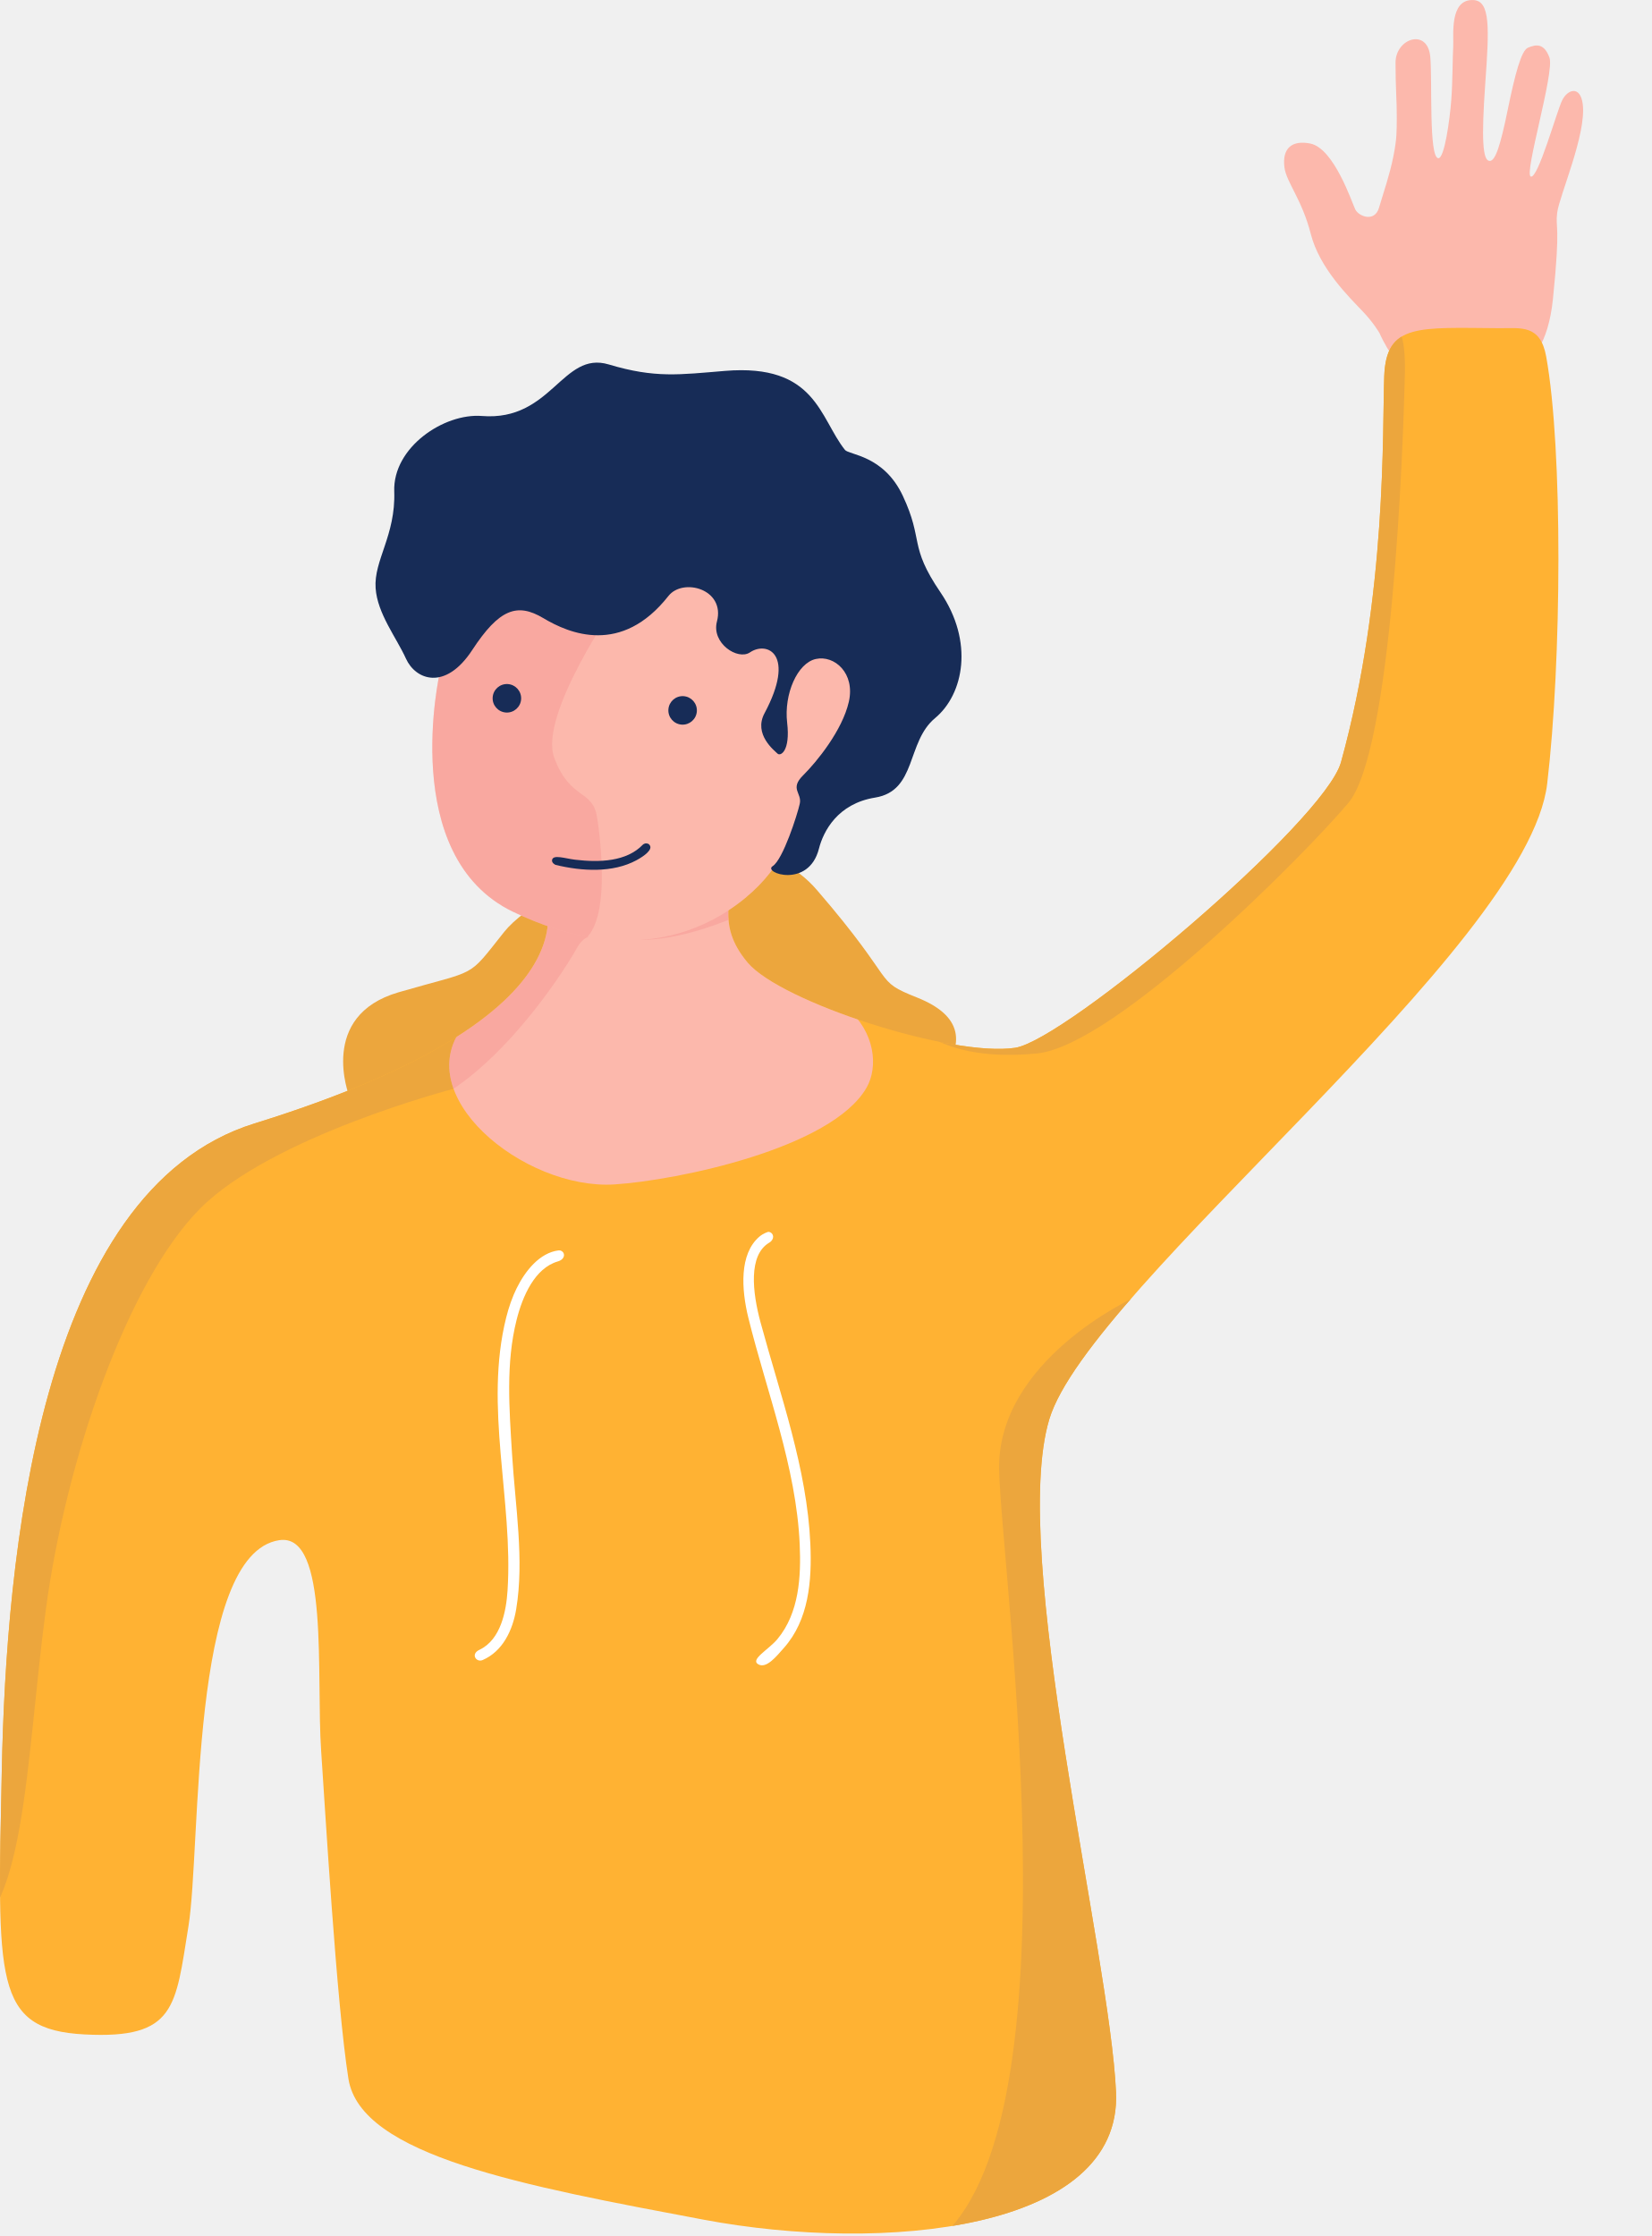
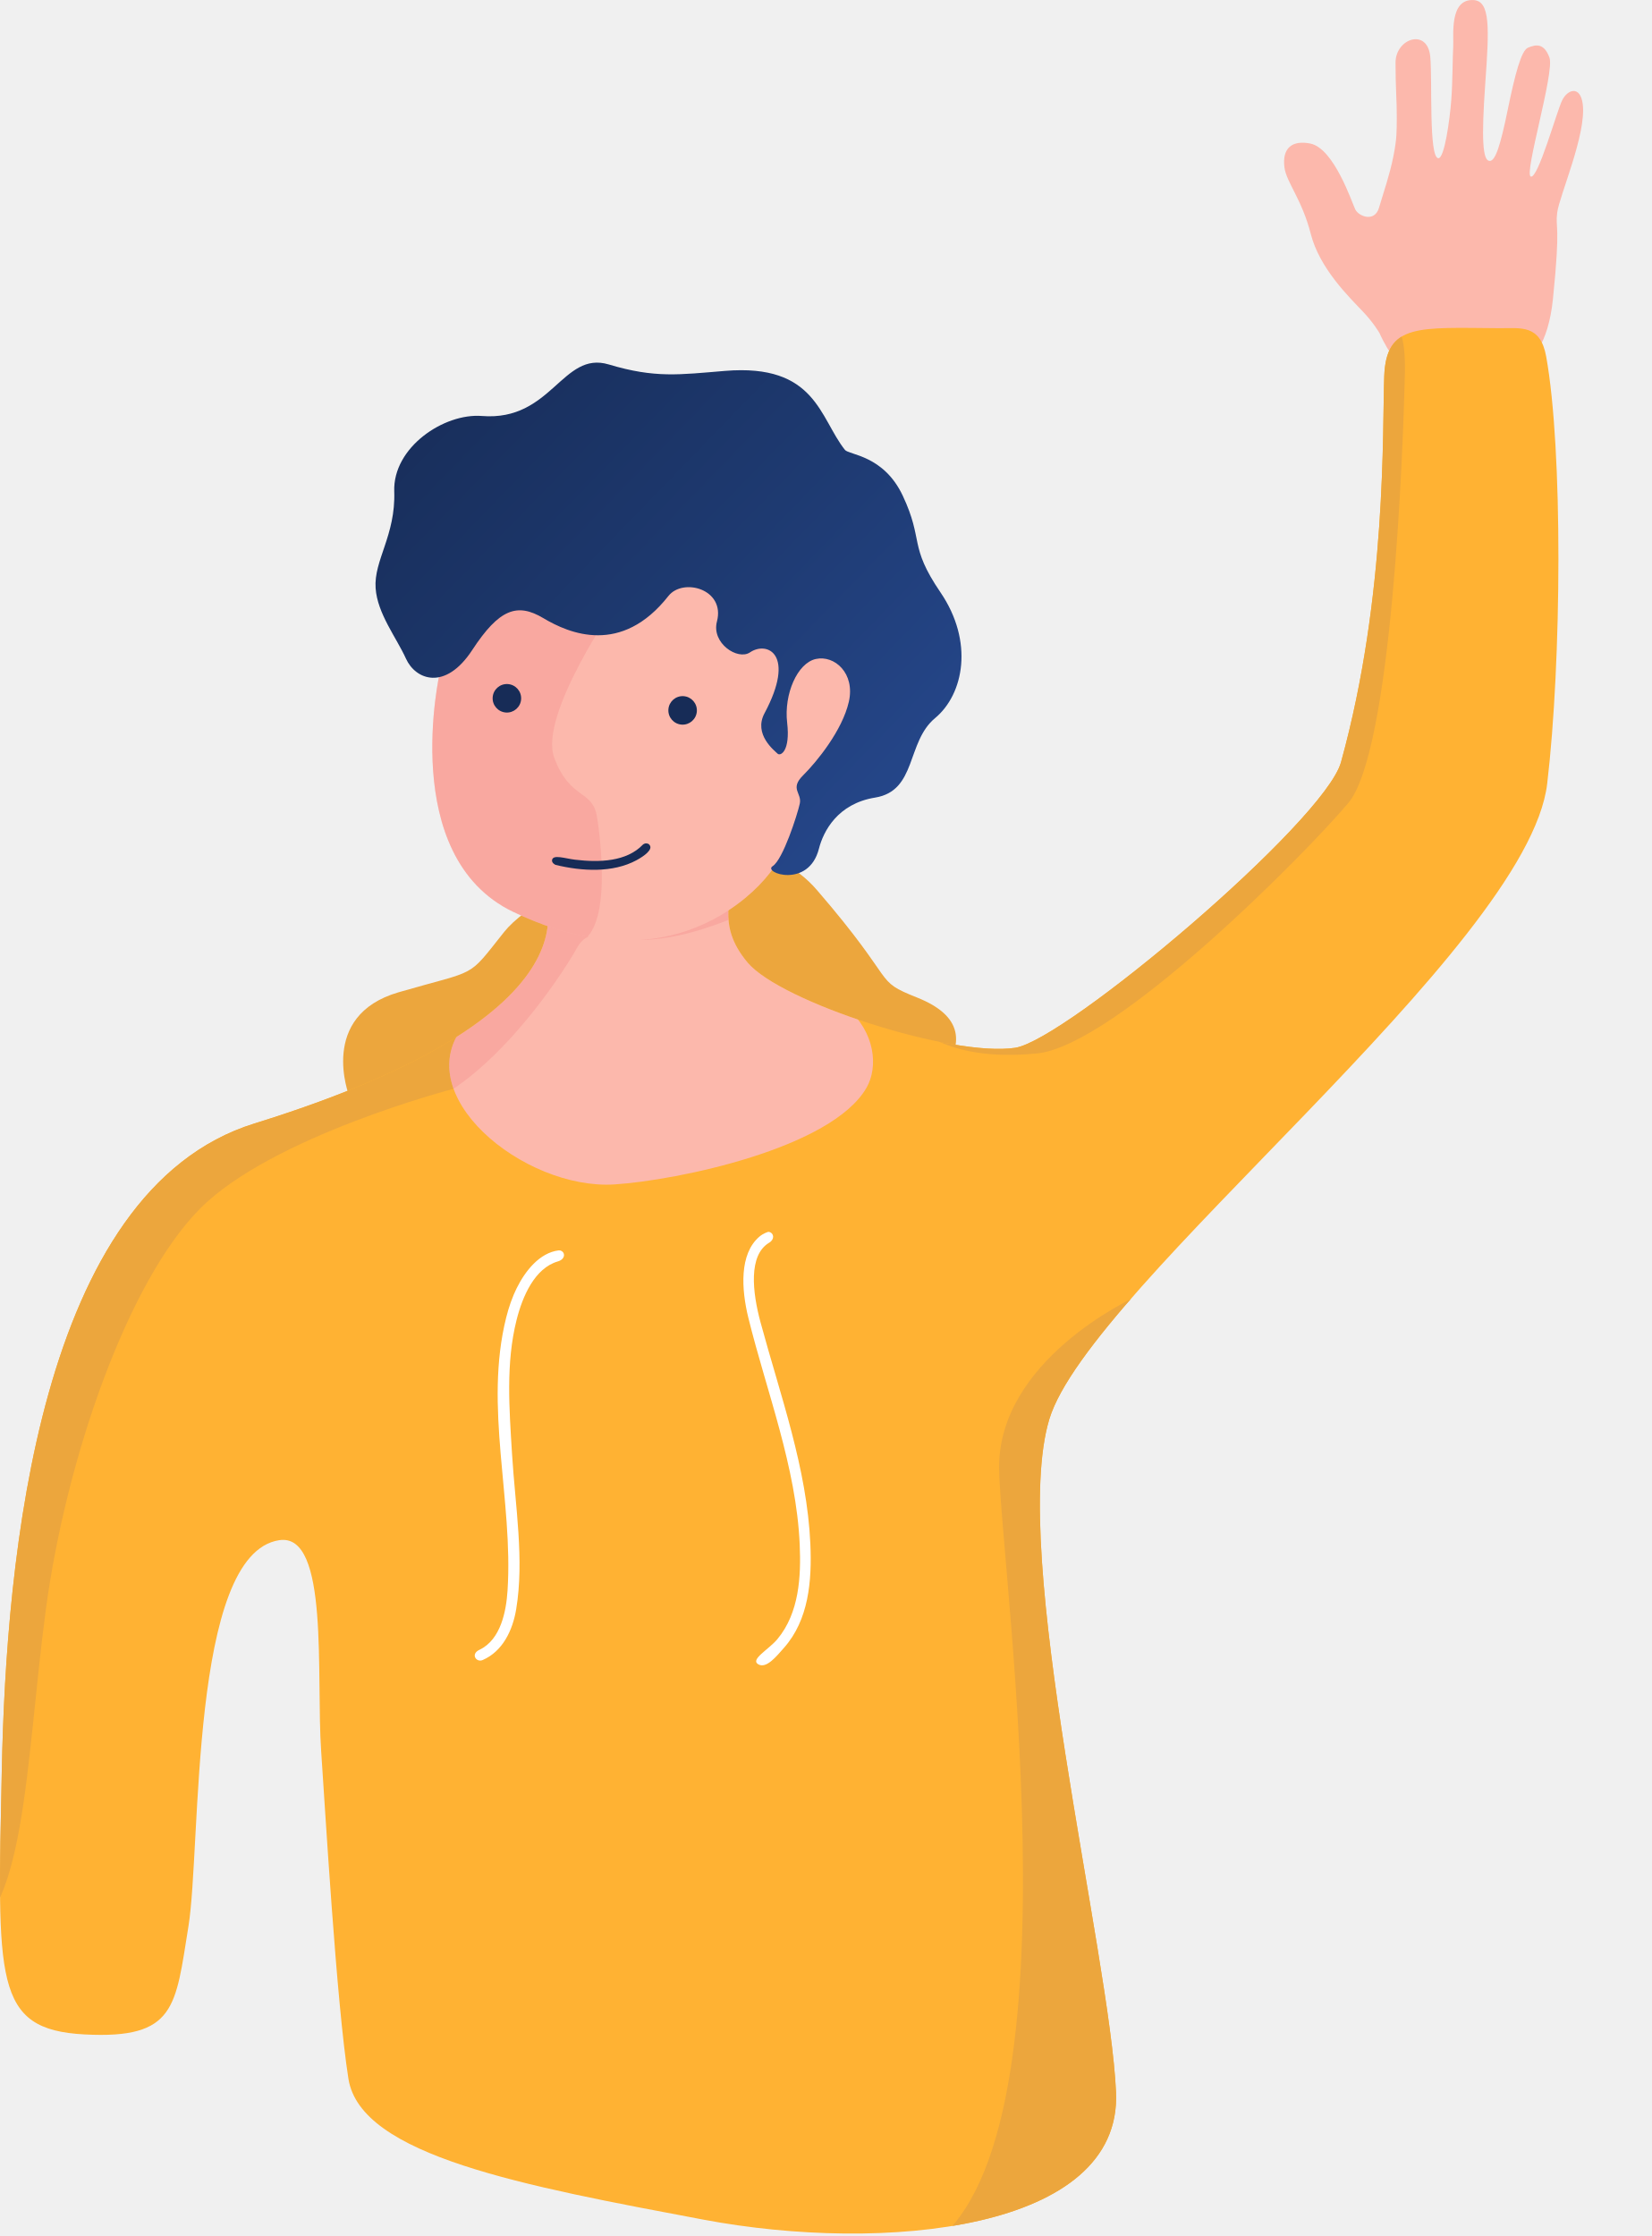
- <svg xmlns="http://www.w3.org/2000/svg" xmlns:xlink="http://www.w3.org/1999/xlink" width="100%" height="562px" viewBox="0 0 415 562" version="1.1">
-   <defs>
-     <path d="M135.523,139.683 C135.523,139.683 157.912,170.95 64.036,200.084 C9.732,216.936 1.612,309.78 0.55,362.589 C-0.512,415.399 -1.669,427.833 21.342,429.04 C44.354,430.248 44.177,422.069 47.453,401.908 C50.728,381.748 47.668,308.22 70.292,304.813 C82.932,302.91 79.492,338.867 80.816,357.868 C81.764,371.483 84.64,421.099 87.667,440.194 C90.741,459.579 131.744,467.088 176.898,475.594 C222.052,484.101 282.127,478.428 280.59,443.566 C279.053,408.705 253.729,307.897 263.814,274.436 C273.899,240.974 384.052,156.097 388.958,114.68 C392.604,83.898 392.923,30.549 388.699,7.288 C387.226,-0.824 382.296,0.228 377.035,0.195 C356.546,0.063 348.509,-1.069 348.003,12.232 C347.497,25.533 348.764,67.217 337.14,109.259 C332.997,124.244 268.059,179.128 255.222,181.063 C239.36,183.455 196.372,169.583 188.008,159.642 C179.643,149.701 184.877,142.923 183.614,135.818 C182.351,128.713 152.765,120.027 145.568,125.391 C138.371,130.754 135.523,139.683 135.523,139.683 L135.523,139.683 Z" id="path-11111" />
-     <path d="M18.797,18.124 C18.797,18.124 26.182,29.995 4.181,55.499 C-10.983,73.078 18.702,97.423 41.556,95.969 C57.228,94.972 96.267,86.928 104.96,71.588 C107.876,66.442 107.129,57.72 99.914,51.551 C92.521,45.229 78.608,41.51 77.815,40.567 C68.41,29.389 74.295,21.766 72.875,13.777 C71.454,5.788 38.185,-3.98 30.092,2.052 C21.999,8.083 18.797,18.124 18.797,18.124 L18.797,18.124 Z" id="path-33334" />
-     <path d="M8.32,49.761 C8.32,49.761 -2.341,96.009 26.671,109.999 C55.682,123.988 75.065,114.825 85.07,106.562 C95.075,98.3 97.296,89.485 100.531,80.756 C103.765,72.026 118.322,70.485 112.74,39.267 C107.158,8.05 73.649,-3.223 58.395,0.775 C43.141,4.773 16.56,17.351 13.018,28.838 C9.476,40.324 8.32,49.761 8.32,49.761 L8.32,49.761 Z" id="path-555" />
-   </defs>
-   <g id="Page-555" stroke="none" stroke-width="1" fill="none" fill-rule="evenodd">
-     <g id="human-555" transform="translate(-1, 0)">
-       <path d="M88.748,275.416 C88.748,275.416 80.865,255.288 101.189,249.397 C121.513,243.507 118.185,246.188 127.731,234.211 C137.277,222.235 185.431,199.5 206.283,223.656 C227.135,247.812 220.221,246.222 231.556,250.749 C242.89,255.276 243.723,262.193 237.2,270.882 C230.678,279.571 110.05,294.219 101.769,288.294 C93.487,282.369 88.748,275.416 88.748,275.416 Z" id="Hood" fill="#ECA63D" />
-       <path d="M347.71,83.71 C347.71,83.71 352.466,94.967 359.171,95.652 C374.713,97.24 389.008,97.499 391.305,75.182 C393.313,55.676 391.848,57.692 392.375,53.462 C392.903,49.232 399.81,33.629 398.789,26.1 C398.16,21.461 395.01,22.424 393.632,25.201 C392.253,27.977 387.552,45.054 385.735,44.371 C383.985,43.713 391.787,18.09 390.428,14.452 C389.07,10.813 387.07,11.122 385.017,11.997 C383.343,12.71 381.778,18.655 379.942,27.61 C378.107,36.565 376.84,40.525 375.378,40.452 C373.652,40.366 373.296,35.027 374.302,20.952 C375.307,6.877 375.582,0.22 371.313,0.015 C365.161,-0.28 366.421,9.151 366.244,11.741 C366.068,14.332 366.127,20.343 365.748,25.266 C365.388,29.942 364.045,39.958 362.477,39.764 C360.07,39.465 361.019,20.316 360.479,14.285 C359.824,6.953 351.76,9.643 351.746,15.728 C351.732,21.78 352.082,25.553 352.058,29.2 C352.034,32.96 352.123,34.728 351.194,39.351 C350.265,43.975 348.809,48.11 347.58,52.248 C346.479,55.954 342.47,54.404 341.609,52.599 C340.748,50.794 336.267,37.231 330.288,36.07 C325.815,35.202 323.204,37.139 323.823,42.063 C324.288,45.769 328.223,50.098 330.439,58.779 C332.654,67.46 340.01,74.591 343.615,78.388 C346.252,81.164 347.71,83.71 347.71,83.71 L347.71,83.71 Z" id="Hand" fill="#FCB8AC" />
-       <path d="M136.429,221.979 C136.429,221.979 158.818,253.246 64.942,282.38 C10.638,299.232 2.518,392.076 1.456,444.885 C0.394,497.694 -0.764,510.129 22.248,511.336 C45.259,512.544 45.083,504.364 48.358,484.204 C51.633,464.043 48.573,390.516 71.198,387.109 C83.837,385.205 80.398,421.163 81.722,440.164 C82.67,453.779 85.545,503.395 88.573,522.49 C91.647,541.874 132.649,549.384 177.804,557.89 C222.958,566.396 283.033,560.724 281.496,525.862 C279.959,491 254.634,390.193 264.72,356.731 C274.805,323.27 384.957,238.393 389.864,196.976 C393.51,166.193 393.828,112.845 389.605,89.584 C388.132,81.471 383.202,82.524 377.941,82.49 C357.452,82.359 349.414,81.227 348.908,94.528 C348.403,107.829 349.669,149.513 338.046,191.555 C333.903,206.54 268.965,261.424 256.128,263.359 C240.266,265.75 197.278,251.879 188.913,241.938 C180.549,231.997 185.783,225.218 184.52,218.114 C183.257,211.009 153.67,202.322 146.473,207.686 C139.276,213.05 136.429,221.979 136.429,221.979 L136.429,221.979 Z" id="Body" fill="#FFB233" />
-       <g id="Clipped" transform="translate(0.905719, 82.29574)">
-         <mask id="mask-222" fill="white">
-           <use xlink:href="#path-11111" />
+ <svg xmlns="http://www.w3.org/2000/svg" width="100%" height="562px" viewBox="0 0 415 562" version="1.1">
+   <g id="human-2" clip-path="url(#clip0_150563_36651)">
+     <path id="Hood" fill-rule="evenodd" clip-rule="evenodd" d="M87.748 275.416C87.748 275.416 79.865 255.288 100.189 249.397C120.513 243.507 117.185 246.188 126.731 234.211C136.277 222.235 184.431 199.5 205.283 223.656C226.135 247.812 219.221 246.222 230.556 250.749C241.89 255.276 242.723 262.193 236.2 270.882C229.678 279.571 109.05 294.219 100.769 288.294C92.487 282.369 87.748 275.416 87.748 275.416Z" fill="#ECA63D" />
+     <path id="Hand" fill-rule="evenodd" clip-rule="evenodd" d="M346.71 83.71C346.71 83.71 351.466 94.966 358.171 95.652C373.713 97.24 388.008 97.499 390.305 75.182C392.313 55.676 390.848 57.692 391.376 53.462C391.903 49.232 398.81 33.629 397.789 26.1C397.16 21.46 394.011 22.424 392.632 25.201C391.253 27.977 386.552 45.054 384.735 44.371C382.985 43.713 390.787 18.09 389.428 14.452C388.07 10.813 386.07 11.122 384.017 11.997C382.343 12.71 380.778 18.655 378.942 27.61C377.107 36.564 375.84 40.525 374.378 40.452C372.652 40.366 372.296 35.027 373.302 20.952C374.307 6.877 374.582 0.22 370.313 0.015C364.161 -0.28 365.421 9.15 365.244 11.741C365.068 14.332 365.127 20.343 364.748 25.266C364.388 29.942 363.045 39.958 361.477 39.764C359.07 39.465 360.019 20.316 359.48 14.285C358.824 6.953 350.76 9.643 350.746 15.728C350.732 21.78 351.082 25.553 351.058 29.2C351.034 32.96 351.123 34.728 350.194 39.351C349.265 43.975 347.809 48.11 346.58 52.248C345.479 55.953 341.47 54.404 340.609 52.599C339.748 50.794 335.267 37.231 329.288 36.07C324.815 35.201 322.204 37.139 322.823 42.063C323.288 45.769 327.223 50.098 329.439 58.779C331.654 67.46 339.01 74.59 342.615 78.388C345.252 81.164 346.71 83.71 346.71 83.71Z" fill="#FCB8AC" />
+     <path id="Body" fill-rule="evenodd" clip-rule="evenodd" d="M135.429 221.979C135.429 221.979 157.818 253.246 63.942 282.38C9.638 299.232 1.518 392.076 0.456 444.885C-0.606 497.694 -1.764 510.129 21.248 511.336C44.259 512.544 44.083 504.364 47.358 484.204C50.633 464.044 47.573 390.516 70.198 387.109C82.838 385.205 79.398 421.163 80.722 440.164C81.67 453.779 84.545 503.395 87.573 522.49C90.647 541.874 131.65 549.384 176.804 557.89C221.958 566.396 282.033 560.724 280.496 525.862C278.959 491 253.634 390.193 263.72 356.732C273.805 323.27 383.957 238.393 388.864 196.976C392.51 166.193 392.828 112.845 388.605 89.584C387.132 81.472 382.202 82.524 376.941 82.49C356.452 82.359 348.414 81.227 347.909 94.528C347.403 107.829 348.67 149.513 337.046 191.555C332.903 206.54 267.965 261.424 255.128 263.359C239.266 265.75 196.278 251.879 187.913 241.938C179.549 231.997 184.783 225.218 183.52 218.114C182.257 211.009 152.67 202.323 145.473 207.686C138.276 213.05 135.429 221.979 135.429 221.979Z" fill="#FFB233" />
+     <g id="Clipped">
+       <g id="Mask group">
+         <mask id="mask0_150563_36651" style="mask-type:luminance" maskUnits="userSpaceOnUse" x="-1" y="82" width="393" height="480">
+           <g id="Group">
+             <path id="Vector" d="M135.429 221.979C135.429 221.979 157.818 253.246 63.942 282.38C9.638 299.232 1.518 392.076 0.456 444.885C-0.606 497.694 -1.764 510.129 21.248 511.336C44.259 512.544 44.083 504.364 47.358 484.204C50.633 464.044 47.573 390.516 70.198 387.109C82.838 385.205 79.398 421.163 80.722 440.164C81.67 453.779 84.545 503.395 87.573 522.49C90.647 541.874 131.65 549.384 176.804 557.89C221.958 566.396 282.033 560.724 280.496 525.862C278.959 491 253.634 390.193 263.72 356.732C273.805 323.27 383.957 238.393 388.864 196.976C392.51 166.193 392.828 112.845 388.605 89.584C387.132 81.472 382.202 82.524 376.941 82.49C356.452 82.359 348.414 81.227 347.909 94.528C347.403 107.829 348.67 149.513 337.046 191.555C332.903 206.54 267.965 261.424 255.128 263.359C239.266 265.75 196.278 251.879 187.913 241.938C179.549 231.997 184.783 225.218 183.52 218.114C182.257 211.009 152.67 202.323 145.473 207.686C138.276 213.05 135.429 221.979 135.429 221.979Z" fill="white" />
+           </g>
        </mask>
-         <g id="Path" />
-         <path d="M284.888,243.962 C284.888,243.962 250.594,259.626 251.212,287.184 C251.829,314.742 273.368,463.731 230.809,483.915 C188.251,504.098 274.683,566.42 330.514,499.078 C386.345,431.735 301.745,447.604 284.655,354.295 C270.862,278.983 269.252,279.436 272.107,268.437 C274.961,257.437 284.888,243.962 284.888,243.962 L284.888,243.962 Z" id="Path" fill="#ECA63D" mask="url(#mask-222)" />
-         <path d="M114.126,191.354 C114.126,191.354 68.504,203.23 50.358,221.499 C32.211,239.769 16.707,284.256 11.612,322.281 C6.518,360.307 6.584,401.894 -10.375,404.557 C-27.334,407.22 -11.04,358.561 -2.502,307.653 C6.035,256.744 22.903,204.507 66.042,191.924 C109.182,179.34 115.107,174.065 115.001,176.851 C114.896,179.637 116.107,184.63 115.849,186.838 C115.592,189.047 114.126,191.354 114.126,191.354 Z" id="Path" fill="#ECA63D" mask="url(#mask-222)" />
-         <path d="M344.974,1.706 C344.974,1.706 353.63,-8.628 353.19,11.414 C352.75,31.457 349.926,106.508 338.958,119.546 C327.99,132.584 280.344,180.589 260.689,182.485 C244.46,184.05 236.289,180.099 231.545,177 C226.8,173.902 244.572,182.631 259.804,172.685 C275.037,162.739 328.764,127.895 334.825,92.406 C340.887,56.917 344.445,9.063 344.445,9.063 L344.974,1.706 Z" id="Path" fill="#ECA63D" mask="url(#mask-222)" />
-         <path d="M131.764,137.551 C131.764,137.551 139.149,149.423 117.148,174.926 C101.983,192.505 131.669,216.851 154.523,215.397 C170.195,214.4 209.234,206.356 217.927,191.016 C220.843,185.869 220.096,177.148 212.881,170.978 C205.487,164.656 191.575,160.937 190.782,159.995 C181.376,148.816 187.262,141.194 185.841,133.205 C184.421,125.215 151.152,115.448 143.059,121.479 C134.966,127.511 131.764,137.551 131.764,137.551 L131.764,137.551 Z" id="Path" fill="#FCB8AC" mask="url(#mask-222)" />
-         <g mask="url(#mask-222)">
-           <g transform="translate(112.9668, 119.4276)">
-             <mask id="mask-4444" fill="white">
-               <use xlink:href="#path-33334" />
-             </mask>
-             <g id="Path" stroke="none" fill="none" />
-             <path d="M72.24,26.587 C72.24,26.587 76.565,26.886 71.633,28.916 C41.182,41.453 36.921,27.725 31.959,36.849 C29.177,41.965 6.158,78.654 -17.862,78.791 C-41.882,78.927 -13.309,58.087 -3.166,51.403 C6.978,44.718 18.369,34.665 20.219,27.735 C22.068,20.805 14.44,20.607 27.848,19.692 C41.256,18.777 63.599,21.762 66.442,23.265 C69.284,24.767 72.24,26.587 72.24,26.587 Z" id="Path" stroke="none" fill-opacity="0.34" fill="#F48A8B" fill-rule="evenodd" mask="url(#mask-4444)" />
+         <g mask="url(#mask0_150563_36651)">
+           <path id="Path" fill-rule="evenodd" clip-rule="evenodd" d="M284.794 326.258C284.794 326.258 250.5 341.922 251.118 369.48C251.735 397.037 273.273 546.027 230.715 566.21C188.157 586.394 274.589 648.716 330.42 581.373C386.251 514.031 301.651 529.9 284.561 436.59C270.768 361.279 269.158 361.732 272.013 350.732C274.867 339.733 284.794 326.258 284.794 326.258Z" fill="#ECA63D" />
+         </g>
+       </g>
+       <g id="Mask group_2">
+         <mask id="mask1_150563_36651" style="mask-type:luminance" maskUnits="userSpaceOnUse" x="-1" y="82" width="393" height="480">
+           <g id="Group_2">
+             <path id="Vector_2" d="M135.429 221.979C135.429 221.979 157.818 253.246 63.942 282.38C9.638 299.232 1.518 392.076 0.456 444.885C-0.606 497.694 -1.764 510.129 21.248 511.336C44.259 512.544 44.083 504.364 47.358 484.204C50.633 464.044 47.573 390.516 70.198 387.109C82.838 385.205 79.398 421.163 80.722 440.164C81.67 453.779 84.545 503.395 87.573 522.49C90.647 541.874 131.65 549.384 176.804 557.89C221.958 566.396 282.033 560.724 280.496 525.862C278.959 491 253.634 390.193 263.72 356.732C273.805 323.27 383.957 238.393 388.864 196.976C392.51 166.193 392.828 112.845 388.605 89.584C387.132 81.472 382.202 82.524 376.941 82.49C356.452 82.359 348.414 81.227 347.909 94.528C347.403 107.829 348.67 149.513 337.046 191.555C332.903 206.54 267.965 261.424 255.128 263.359C239.266 265.75 196.278 251.879 187.913 241.938C179.549 231.997 184.783 225.218 183.52 218.114C182.257 211.009 152.67 202.323 145.473 207.686C138.276 213.05 135.429 221.979 135.429 221.979Z" fill="white" />
+           </g>
+         </mask>
+         <g mask="url(#mask1_150563_36651)">
+           <path id="Path_2" fill-rule="evenodd" clip-rule="evenodd" d="M114.031 273.65C114.031 273.65 68.41 285.525 50.264 303.795C32.117 322.065 16.612 366.552 11.518 404.577C6.423 442.602 6.49 484.189 -10.469 486.852C-27.428 489.515 -11.134 440.857 -2.596 389.948C5.941 339.039 22.808 286.803 65.948 274.219C109.088 261.636 115.012 256.36 114.907 259.147C114.802 261.933 116.013 266.926 115.755 269.134C115.498 271.342 114.031 273.65 114.031 273.65Z" fill="#ECA63D" />
+         </g>
+       </g>
+       <g id="Mask group_3">
+         <mask id="mask2_150563_36651" style="mask-type:luminance" maskUnits="userSpaceOnUse" x="-1" y="82" width="393" height="480">
+           <g id="Group_3">
+             <path id="Vector_3" d="M135.429 221.979C135.429 221.979 157.818 253.246 63.942 282.38C9.638 299.232 1.518 392.076 0.456 444.885C-0.606 497.694 -1.764 510.129 21.248 511.336C44.259 512.544 44.083 504.364 47.358 484.204C50.633 464.044 47.573 390.516 70.198 387.109C82.838 385.205 79.398 421.163 80.722 440.164C81.67 453.779 84.545 503.395 87.573 522.49C90.647 541.874 131.65 549.384 176.804 557.89C221.958 566.396 282.033 560.724 280.496 525.862C278.959 491 253.634 390.193 263.72 356.732C273.805 323.27 383.957 238.393 388.864 196.976C392.51 166.193 392.828 112.845 388.605 89.584C387.132 81.472 382.202 82.524 376.941 82.49C356.452 82.359 348.414 81.227 347.909 94.528C347.403 107.829 348.67 149.513 337.046 191.555C332.903 206.54 267.965 261.424 255.128 263.359C239.266 265.75 196.278 251.879 187.913 241.938C179.549 231.997 184.783 225.218 183.52 218.114C182.257 211.009 152.67 202.323 145.473 207.686C138.276 213.05 135.429 221.979 135.429 221.979Z" fill="white" />
+           </g>
+         </mask>
+         <g mask="url(#mask2_150563_36651)">
+           <path id="Path_3" fill-rule="evenodd" clip-rule="evenodd" d="M344.879 84.001C344.879 84.001 353.536 73.667 353.096 93.71C352.655 113.753 349.832 188.803 338.864 201.841C327.896 214.88 280.25 262.885 260.594 264.78C244.365 266.345 236.195 262.394 231.451 259.296C226.706 256.197 244.478 264.926 259.71 254.981C274.943 245.035 328.67 210.191 334.731 174.702C340.793 139.213 344.351 91.358 344.351 91.358L344.879 84.001Z" fill="#ECA63D" />
+         </g>
+       </g>
+       <g id="Mask group_4">
+         <mask id="mask3_150563_36651" style="mask-type:luminance" maskUnits="userSpaceOnUse" x="-1" y="82" width="393" height="480">
+           <g id="Group_4">
+             <path id="Vector_4" d="M135.429 221.979C135.429 221.979 157.818 253.246 63.942 282.38C9.638 299.232 1.518 392.076 0.456 444.885C-0.606 497.694 -1.764 510.129 21.248 511.336C44.259 512.544 44.083 504.364 47.358 484.204C50.633 464.044 47.573 390.516 70.198 387.109C82.838 385.205 79.398 421.163 80.722 440.164C81.67 453.779 84.545 503.395 87.573 522.49C90.647 541.874 131.65 549.384 176.804 557.89C221.958 566.396 282.033 560.724 280.496 525.862C278.959 491 253.634 390.193 263.72 356.732C273.805 323.27 383.957 238.393 388.864 196.976C392.51 166.193 392.828 112.845 388.605 89.584C387.132 81.472 382.202 82.524 376.941 82.49C356.452 82.359 348.414 81.227 347.909 94.528C347.403 107.829 348.67 149.513 337.046 191.555C332.903 206.54 267.965 261.424 255.128 263.359C239.266 265.75 196.278 251.879 187.913 241.938C179.549 231.997 184.783 225.218 183.52 218.114C182.257 211.009 152.67 202.323 145.473 207.686C138.276 213.05 135.429 221.979 135.429 221.979Z" fill="white" />
+           </g>
+         </mask>
+         <g mask="url(#mask3_150563_36651)">
+           <path id="Path_4" fill-rule="evenodd" clip-rule="evenodd" d="M131.67 219.847C131.67 219.847 139.055 231.719 117.054 257.222C101.889 274.801 131.574 299.146 154.428 297.693C170.1 296.696 209.14 288.652 217.832 273.312C220.749 268.165 220.002 259.443 212.787 253.274C205.393 246.952 191.48 243.233 190.688 242.291C181.282 231.112 187.167 223.49 185.747 215.5C184.327 207.511 151.057 197.744 142.965 203.775C134.872 209.807 131.67 219.847 131.67 219.847Z" fill="#FCB8AC" />
+         </g>
+       </g>
+       <g id="Mask group_5">
+         <mask id="mask4_150563_36651" style="mask-type:luminance" maskUnits="userSpaceOnUse" x="-1" y="82" width="393" height="480">
+           <g id="Group_5">
+             <path id="Vector_5" d="M135.429 221.979C135.429 221.979 157.818 253.246 63.942 282.38C9.638 299.232 1.518 392.076 0.456 444.885C-0.606 497.694 -1.764 510.129 21.248 511.336C44.259 512.544 44.083 504.364 47.358 484.204C50.633 464.044 47.573 390.516 70.198 387.109C82.838 385.205 79.398 421.163 80.722 440.164C81.67 453.779 84.545 503.395 87.573 522.49C90.647 541.874 131.65 549.384 176.804 557.89C221.958 566.396 282.033 560.724 280.496 525.862C278.959 491 253.634 390.193 263.72 356.732C273.805 323.27 383.957 238.393 388.864 196.976C392.51 166.193 392.828 112.845 388.605 89.584C387.132 81.472 382.202 82.524 376.941 82.49C356.452 82.359 348.414 81.227 347.909 94.528C347.403 107.829 348.67 149.513 337.046 191.555C332.903 206.54 267.965 261.424 255.128 263.359C239.266 265.75 196.278 251.879 187.913 241.938C179.549 231.997 184.783 225.218 183.52 218.114C182.257 211.009 152.67 202.323 145.473 207.686C138.276 213.05 135.429 221.979 135.429 221.979Z" fill="white" />
+           </g>
+         </mask>
+         <g mask="url(#mask4_150563_36651)">
+           <g id="Group_6">
+             <g id="Group_7">
+               <g id="Mask group_6">
+                 <mask id="mask5_150563_36651" style="mask-type:luminance" maskUnits="userSpaceOnUse" x="112" y="201" width="108" height="97">
+                   <g id="Group_8">
+                     <path id="Vector_6" d="M131.67 219.847C131.67 219.847 139.055 231.719 117.054 257.222C101.889 274.801 131.574 299.146 154.428 297.693C170.1 296.696 209.14 288.652 217.832 273.312C220.749 268.165 220.002 259.443 212.787 253.274C205.393 246.952 191.48 243.233 190.688 242.291C181.282 231.112 187.167 223.49 185.747 215.5C184.327 207.511 151.057 197.744 142.965 203.775C134.872 209.807 131.67 219.847 131.67 219.847Z" fill="white" />
+                   </g>
+                 </mask>
+                 <g mask="url(#mask5_150563_36651)">
+                   <path id="Path_5" fill-rule="evenodd" clip-rule="evenodd" d="M185.113 228.311C185.113 228.311 189.437 228.61 184.506 230.64C154.054 243.177 149.793 229.448 144.831 238.573C142.049 243.689 119.03 280.378 95.01 280.514C70.99 280.651 99.563 259.811 109.707 253.127C119.851 246.442 131.241 236.389 133.091 229.459C134.941 222.529 127.312 222.33 140.72 221.415C154.129 220.501 176.472 223.486 179.314 224.988C182.156 226.49 185.113 228.311 185.113 228.311Z" fill="#F48A8B" fill-opacity="0.34" />
+                 </g>
+               </g>
+             </g>
          </g>
        </g>
-         <path d="M140.901,231.999 C142.266,232.399 142.226,234.215 140.296,234.753 C134.472,236.452 131.425,243.521 129.933,249.445 C127.197,260.306 128.086,271.724 128.784,283.094 C129.59,296.243 131.906,309.751 129.827,322.187 C128.937,327.513 126.424,332.764 121.404,334.941 C119.803,335.636 118.279,333.431 120.614,332.36 C125.997,329.8 127.326,322.599 127.656,317.505 C129.128,294.817 121.67,271.287 127.335,248.791 C127.655,247.518 128.029,246.258 128.468,245.021 C128.7,244.369 128.949,243.724 129.219,243.087 C129.444,242.556 129.683,242.032 129.938,241.515 C132.132,237.064 135.75,232.592 140.46,231.983 C140.46,231.983 140.663,231.971 140.901,231.999 L140.901,231.999 Z" id="Path" fill="#FFFFFF" mask="url(#mask-222)" />
-         <path d="M193.406,227.339 C194.66,227.648 194.837,229.233 193.381,230.067 C188.174,233.2 189.179,242.431 191.241,250.054 C196.226,268.483 202.933,286.744 203.766,305.789 C204.173,315.082 203.367,324.863 197.102,331.908 C195.298,333.938 192.721,337.207 190.675,336.016 C188.566,334.79 193.263,332.349 195.475,329.693 C200.99,323.071 201.44,313.901 201.09,305.906 C200.237,286.42 192.763,267.485 188.196,248.984 C186.396,241.695 185.907,232.903 190.905,228.568 C191.973,227.641 193.173,227.324 193.173,227.324 C193.251,227.329 193.328,227.334 193.406,227.339 L193.406,227.339 Z" id="Path" fill="#FFFFFF" mask="url(#mask-222)" />
      </g>
-       <g id="Head" transform="translate(95.27314, 91.10597)">
-         <g id="Face" transform="translate(7.971119, 28.04525)">
-           <mask id="mask-6666" fill="white">
-             <use xlink:href="#path-555" />
-           </mask>
-           <use id="Path" fill="#FCB8AC" xlink:href="#path-555" />
-           <path d="M52.596,32.582 C52.596,32.582 33.142,60.572 37.037,71.231 C40.932,81.89 46.636,79.212 47.785,86.061 C48.935,92.918 52.92,125.448 36.114,116.587 C29.022,112.848 6.242,108.827 2.006,70.47 C-2.229,32.113 -0.858,11.476 16.963,12.683 C34.785,13.89 50.409,18.449 51.369,23.929 C52.328,29.408 52.596,32.582 52.596,32.582 Z" id="Path" fill-opacity="0.34" fill="#F48A8B" mask="url(#mask-6666)" />
-           <path d="M60.281,92.829 C60.826,92.922 60.883,93.065 61.023,93.24 C61.921,94.356 59.699,95.993 57.729,97.06 C51.79,100.274 44.051,99.853 37.381,98.228 C37.381,98.228 36.371,97.786 36.509,97.002 C36.765,95.546 39.739,96.619 42.285,96.927 C48.428,97.671 55.235,97.409 59.311,93.164 C59.311,93.164 59.669,92.777 60.281,92.829 L60.281,92.829 Z" id="Lips" fill="#172C57" mask="url(#mask-6666)" />
+       <g id="Mask group_7">
+         <mask id="mask6_150563_36651" style="mask-type:luminance" maskUnits="userSpaceOnUse" x="-1" y="82" width="393" height="480">
+           <g id="Group_9">
+             <path id="Vector_7" d="M135.429 221.979C135.429 221.979 157.818 253.246 63.942 282.38C9.638 299.232 1.518 392.076 0.456 444.885C-0.606 497.694 -1.764 510.129 21.248 511.336C44.259 512.544 44.083 504.364 47.358 484.204C50.633 464.044 47.573 390.516 70.198 387.109C82.838 385.205 79.398 421.163 80.722 440.164C81.67 453.779 84.545 503.395 87.573 522.49C90.647 541.874 131.65 549.384 176.804 557.89C221.958 566.396 282.033 560.724 280.496 525.862C278.959 491 253.634 390.193 263.72 356.732C273.805 323.27 383.957 238.393 388.864 196.976C392.51 166.193 392.828 112.845 388.605 89.584C387.132 81.472 382.202 82.524 376.941 82.49C356.452 82.359 348.414 81.227 347.909 94.528C347.403 107.829 348.67 149.513 337.046 191.555C332.903 206.54 267.965 261.424 255.128 263.359C239.266 265.75 196.278 251.879 187.913 241.938C179.549 231.997 184.783 225.218 183.52 218.114C182.257 211.009 152.67 202.323 145.473 207.686C138.276 213.05 135.429 221.979 135.429 221.979Z" fill="white" />
+           </g>
+         </mask>
+         <g mask="url(#mask6_150563_36651)">
+           <path id="Path_6" fill-rule="evenodd" clip-rule="evenodd" d="M140.807 314.295C142.172 314.694 142.132 316.51 140.201 317.049C134.378 318.748 131.33 325.817 129.838 331.741C127.103 342.602 127.992 354.02 128.689 365.389C129.495 378.538 131.812 392.046 129.733 404.483C128.843 409.808 126.33 415.06 121.31 417.237C119.709 417.932 118.184 415.726 120.52 414.655C125.902 412.096 127.231 404.894 127.562 399.8C129.034 377.113 121.575 353.582 127.241 331.086C127.561 329.814 127.935 328.553 128.374 327.316C128.605 326.665 128.855 326.019 129.125 325.383C129.35 324.852 129.589 324.328 129.844 323.811C132.038 319.36 135.655 314.887 140.366 314.279C140.366 314.279 140.569 314.266 140.807 314.295Z" fill="white" />
        </g>
-         <g id="Eyes" transform="translate(29.36745, 80.66261)" fill="#172C57">
-           <path d="M48.157,3.207 C50.13,3.334 51.629,5.04 51.502,7.013 C51.375,8.987 49.669,10.486 47.696,10.359 C45.722,10.231 44.223,8.526 44.35,6.552 C44.478,4.579 46.183,3.08 48.157,3.207 Z" id="Path" />
-           <path d="M3.99,0.166 C5.964,0.294 7.463,1.999 7.335,3.973 C7.208,5.947 5.503,7.445 3.529,7.318 C1.555,7.191 0.056,5.485 0.184,3.512 C0.311,1.538 2.016,0.039 3.99,0.166 Z" id="Path" />
+       </g>
+       <g id="Mask group_8">
+         <mask id="mask7_150563_36651" style="mask-type:luminance" maskUnits="userSpaceOnUse" x="-1" y="82" width="393" height="480">
+           <g id="Group_10">
+             <path id="Vector_8" d="M135.429 221.979C135.429 221.979 157.818 253.246 63.942 282.38C9.638 299.232 1.518 392.076 0.456 444.885C-0.606 497.694 -1.764 510.129 21.248 511.336C44.259 512.544 44.083 504.364 47.358 484.204C50.633 464.044 47.573 390.516 70.198 387.109C82.838 385.205 79.398 421.163 80.722 440.164C81.67 453.779 84.545 503.395 87.573 522.49C90.647 541.874 131.65 549.384 176.804 557.89C221.958 566.396 282.033 560.724 280.496 525.862C278.959 491 253.634 390.193 263.72 356.732C273.805 323.27 383.957 238.393 388.864 196.976C392.51 166.193 392.828 112.845 388.605 89.584C387.132 81.472 382.202 82.524 376.941 82.49C356.452 82.359 348.414 81.227 347.909 94.528C347.403 107.829 348.67 149.513 337.046 191.555C332.903 206.54 267.965 261.424 255.128 263.359C239.266 265.75 196.278 251.879 187.913 241.938C179.549 231.997 184.783 225.218 183.52 218.114C182.257 211.009 152.67 202.323 145.473 207.686C138.276 213.05 135.429 221.979 135.429 221.979Z" fill="white" />
+           </g>
+         </mask>
+         <g mask="url(#mask7_150563_36651)">
+           <path id="Path_7" fill-rule="evenodd" clip-rule="evenodd" d="M193.312 309.635C194.566 309.944 194.743 311.529 193.286 312.363C188.079 315.495 189.085 324.727 191.147 332.35C196.131 350.779 202.838 369.04 203.672 388.085C204.078 397.378 203.273 407.159 197.008 414.204C195.203 416.234 192.627 419.502 190.581 418.312C188.472 417.086 193.169 414.645 195.381 411.989C200.896 405.367 201.345 396.197 200.995 388.202C200.143 368.716 192.669 349.781 188.101 331.28C186.302 323.991 185.812 315.199 190.81 310.864C191.879 309.937 193.079 309.62 193.079 309.62C193.156 309.625 193.234 309.63 193.312 309.635Z" fill="white" />
        </g>
-         <path d="M0.133,56.729 C0.582,63.14 5.345,69.109 7.759,74.439 C10.172,79.77 17.628,82.637 24.411,72.278 C31.195,61.919 35.731,60.343 42.276,64.253 C48.821,68.162 61.909,73.697 73.721,58.694 C77.374,54.053 88.07,56.931 85.918,65.112 C84.486,70.554 91.152,74.938 94.219,72.866 C98.559,69.933 105.805,73.326 97.874,88.17 C95.034,93.486 100.428,97.597 101.157,98.317 C101.886,99.037 104.403,97.695 103.566,90.54 C102.728,83.385 106.106,75.548 110.781,74.523 C115.457,73.498 120.709,78.097 119.068,85.289 C117.427,92.48 111.028,100.342 107.575,103.77 C104.122,107.198 107.334,108.174 106.738,110.896 C106.141,113.619 102.522,124.943 99.924,126.595 C97.326,128.246 108.969,132.346 111.555,122.202 C112.669,117.83 116.245,110.883 125.664,109.362 C136.195,107.661 133.491,95.412 140.736,89.393 C147.982,83.374 150.525,70.15 142.097,57.774 C134.037,45.939 137.954,44.833 132.623,33.489 C127.83,23.287 119.104,23.246 118.094,21.975 C111.676,13.904 110.827,0.236 87.955,2.116 C76.496,3.057 70.405,4.001 58.722,0.494 C47.038,-3.013 44.421,14.841 26.854,13.449 C17.317,12.693 4.435,21.33 4.815,32.407 C5.195,43.485 -0.357,49.723 0.133,56.729 L0.133,56.729 Z" id="Hair" class="designer-boy--hair" fill="#172C57" />
      </g>
    </g>
+     <g id="Head">
+       <g id="Face">
+         <path id="Path_8" d="M110.564 168.912C110.564 168.912 99.904 215.16 128.915 229.149C157.927 243.139 177.309 233.976 187.314 225.713C197.32 217.451 199.54 208.636 202.775 199.907C206.01 191.177 220.566 189.636 214.984 158.418C209.402 127.201 175.893 115.928 160.639 119.926C145.386 123.924 118.804 136.502 115.262 147.989C111.721 159.475 110.564 168.912 110.564 168.912Z" fill="#FCB8AC" />
+         <g id="Mask group_9">
+           <mask id="mask8_150563_36651" style="mask-type:luminance" maskUnits="userSpaceOnUse" x="108" y="119" width="109" height="118">
+             <g id="Group_11">
+               <path id="Vector_9" d="M110.564 168.912C110.564 168.912 99.904 215.16 128.915 229.149C157.927 243.139 177.309 233.976 187.314 225.713C197.32 217.451 199.54 208.636 202.775 199.907C206.01 191.177 220.566 189.636 214.984 158.418C209.402 127.201 175.893 115.928 160.639 119.926C145.386 123.924 118.804 136.502 115.262 147.989C111.721 159.475 110.564 168.912 110.564 168.912Z" fill="white" />
+             </g>
+           </mask>
+           <g mask="url(#mask8_150563_36651)">
+             <path id="Path_9" fill-rule="evenodd" clip-rule="evenodd" d="M154.841 151.733C154.841 151.733 135.387 179.722 139.281 190.382C143.176 201.041 148.88 198.363 150.029 205.212C151.18 212.069 155.164 244.599 138.359 235.738C131.267 231.999 108.487 227.978 104.251 189.621C100.015 151.264 101.387 130.627 119.208 131.834C137.029 133.041 152.653 137.6 153.613 143.079C154.573 148.559 154.841 151.733 154.841 151.733Z" fill="#F48A8B" fill-opacity="0.34" />
+           </g>
+         </g>
+         <g id="Mask group_10">
+           <mask id="mask9_150563_36651" style="mask-type:luminance" maskUnits="userSpaceOnUse" x="108" y="119" width="109" height="118">
+             <g id="Group_12">
+               <path id="Vector_10" d="M110.564 168.912C110.564 168.912 99.904 215.16 128.915 229.149C157.927 243.139 177.309 233.976 187.314 225.713C197.32 217.451 199.54 208.636 202.775 199.907C206.01 191.177 220.566 189.636 214.984 158.418C209.402 127.201 175.893 115.928 160.639 119.926C145.386 123.924 118.804 136.502 115.262 147.989C111.721 159.475 110.564 168.912 110.564 168.912Z" fill="white" />
+             </g>
+           </mask>
+           <g mask="url(#mask9_150563_36651)">
+             <path id="Lips" fill-rule="evenodd" clip-rule="evenodd" d="M162.525 211.98C163.071 212.073 163.127 212.216 163.267 212.39C164.166 213.507 161.943 215.144 159.974 216.21C154.035 219.425 146.295 219.004 139.625 217.379C139.625 217.379 138.615 216.937 138.753 216.153C139.009 214.696 141.983 215.77 144.529 216.078C150.673 216.822 157.479 216.56 161.555 212.315C161.555 212.315 161.914 211.927 162.525 211.98Z" fill="#172C57" />
+           </g>
+         </g>
+       </g>
+       <g id="Eyes">
+         <path id="Path_10" fill-rule="evenodd" clip-rule="evenodd" d="M171.797 174.975C173.771 175.103 175.27 176.808 175.143 178.782C175.016 180.755 173.31 182.254 171.336 182.127C169.363 182 167.864 180.294 167.991 178.321C168.118 176.347 169.824 174.848 171.797 174.975Z" fill="#172C57" />
+         <path id="Path_11" fill-rule="evenodd" clip-rule="evenodd" d="M127.631 171.935C129.604 172.062 131.103 173.768 130.976 175.741C130.849 177.715 129.143 179.214 127.17 179.087C125.196 178.959 123.697 177.254 123.824 175.28C123.951 173.307 125.657 171.808 127.631 171.935Z" fill="#172C57" />
+       </g>
+       <path id="Hair" fill-rule="evenodd" clip-rule="evenodd" d="M94.406 147.834C94.855 154.246 99.618 160.215 102.032 165.545C104.445 170.875 111.901 173.743 118.684 163.384C125.468 153.025 130.004 151.449 136.549 155.359C143.095 159.268 156.182 164.803 167.994 149.799C171.647 145.158 182.343 148.037 180.191 156.218C178.76 161.66 185.426 166.044 188.492 163.972C192.832 161.039 200.078 164.432 192.147 179.276C189.307 184.592 194.701 188.703 195.43 189.423C196.159 190.143 198.677 188.801 197.839 181.646C197.001 174.491 200.379 166.654 205.055 165.629C209.73 164.604 214.982 169.203 213.341 176.394C211.7 183.586 205.301 191.448 201.848 194.876C198.395 198.304 201.607 199.28 201.011 202.002C200.415 204.725 196.795 216.049 194.197 217.701C191.599 219.352 203.242 223.452 205.828 213.308C206.942 208.936 210.518 201.989 219.937 200.468C230.468 198.767 227.764 186.518 235.009 180.499C242.255 174.48 244.798 161.256 236.37 148.88C228.31 137.045 232.227 135.939 226.897 124.595C222.103 114.393 213.377 114.351 212.367 113.081C205.949 105.009 205.1 91.342 182.228 93.222C170.769 94.163 164.678 95.107 152.995 91.6C141.312 88.093 138.694 105.947 121.127 104.555C111.59 103.798 98.709 112.436 99.088 123.513C99.468 134.59 93.916 140.829 94.406 147.834Z" fill="url(#paint0_linear_150563_36651)" />
+     </g>
  </g>
+   <defs>
+     <linearGradient id="paint0_linear_150563_36651" x1="95.042" y1="92.134" x2="233.69" y2="226.545" gradientUnits="userSpaceOnUse">
+       <stop stop-color="#172C57" />
+       <stop offset="0.5" stop-color="#1E3A71" />
+       <stop offset="1" stop-color="#274A91" />
+     </linearGradient>
+     <clipPath id="clip0_150563_36651">
+       <rect width="415" height="562" fill="white" />
+     </clipPath>
+   </defs>
</svg>
